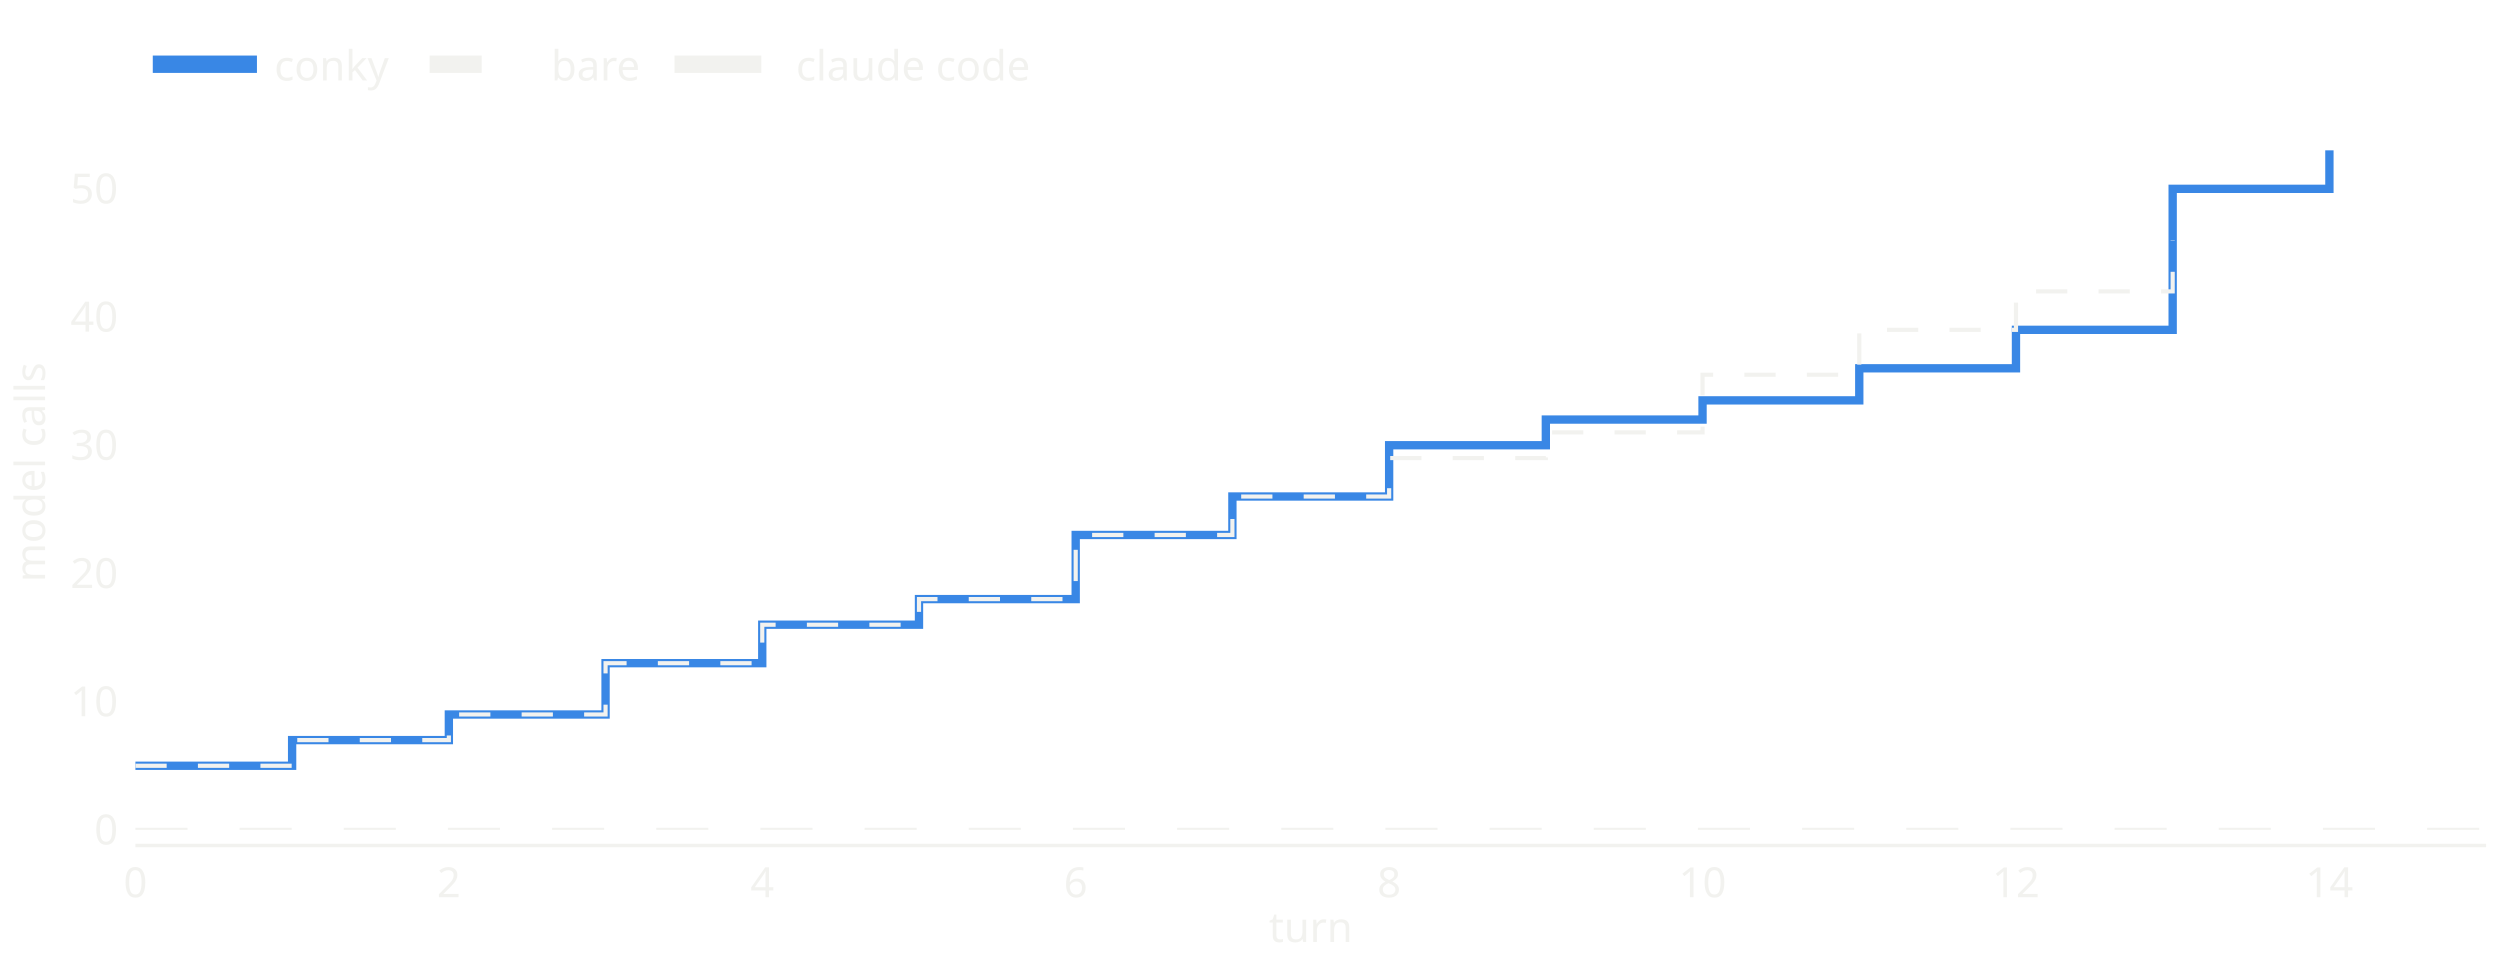
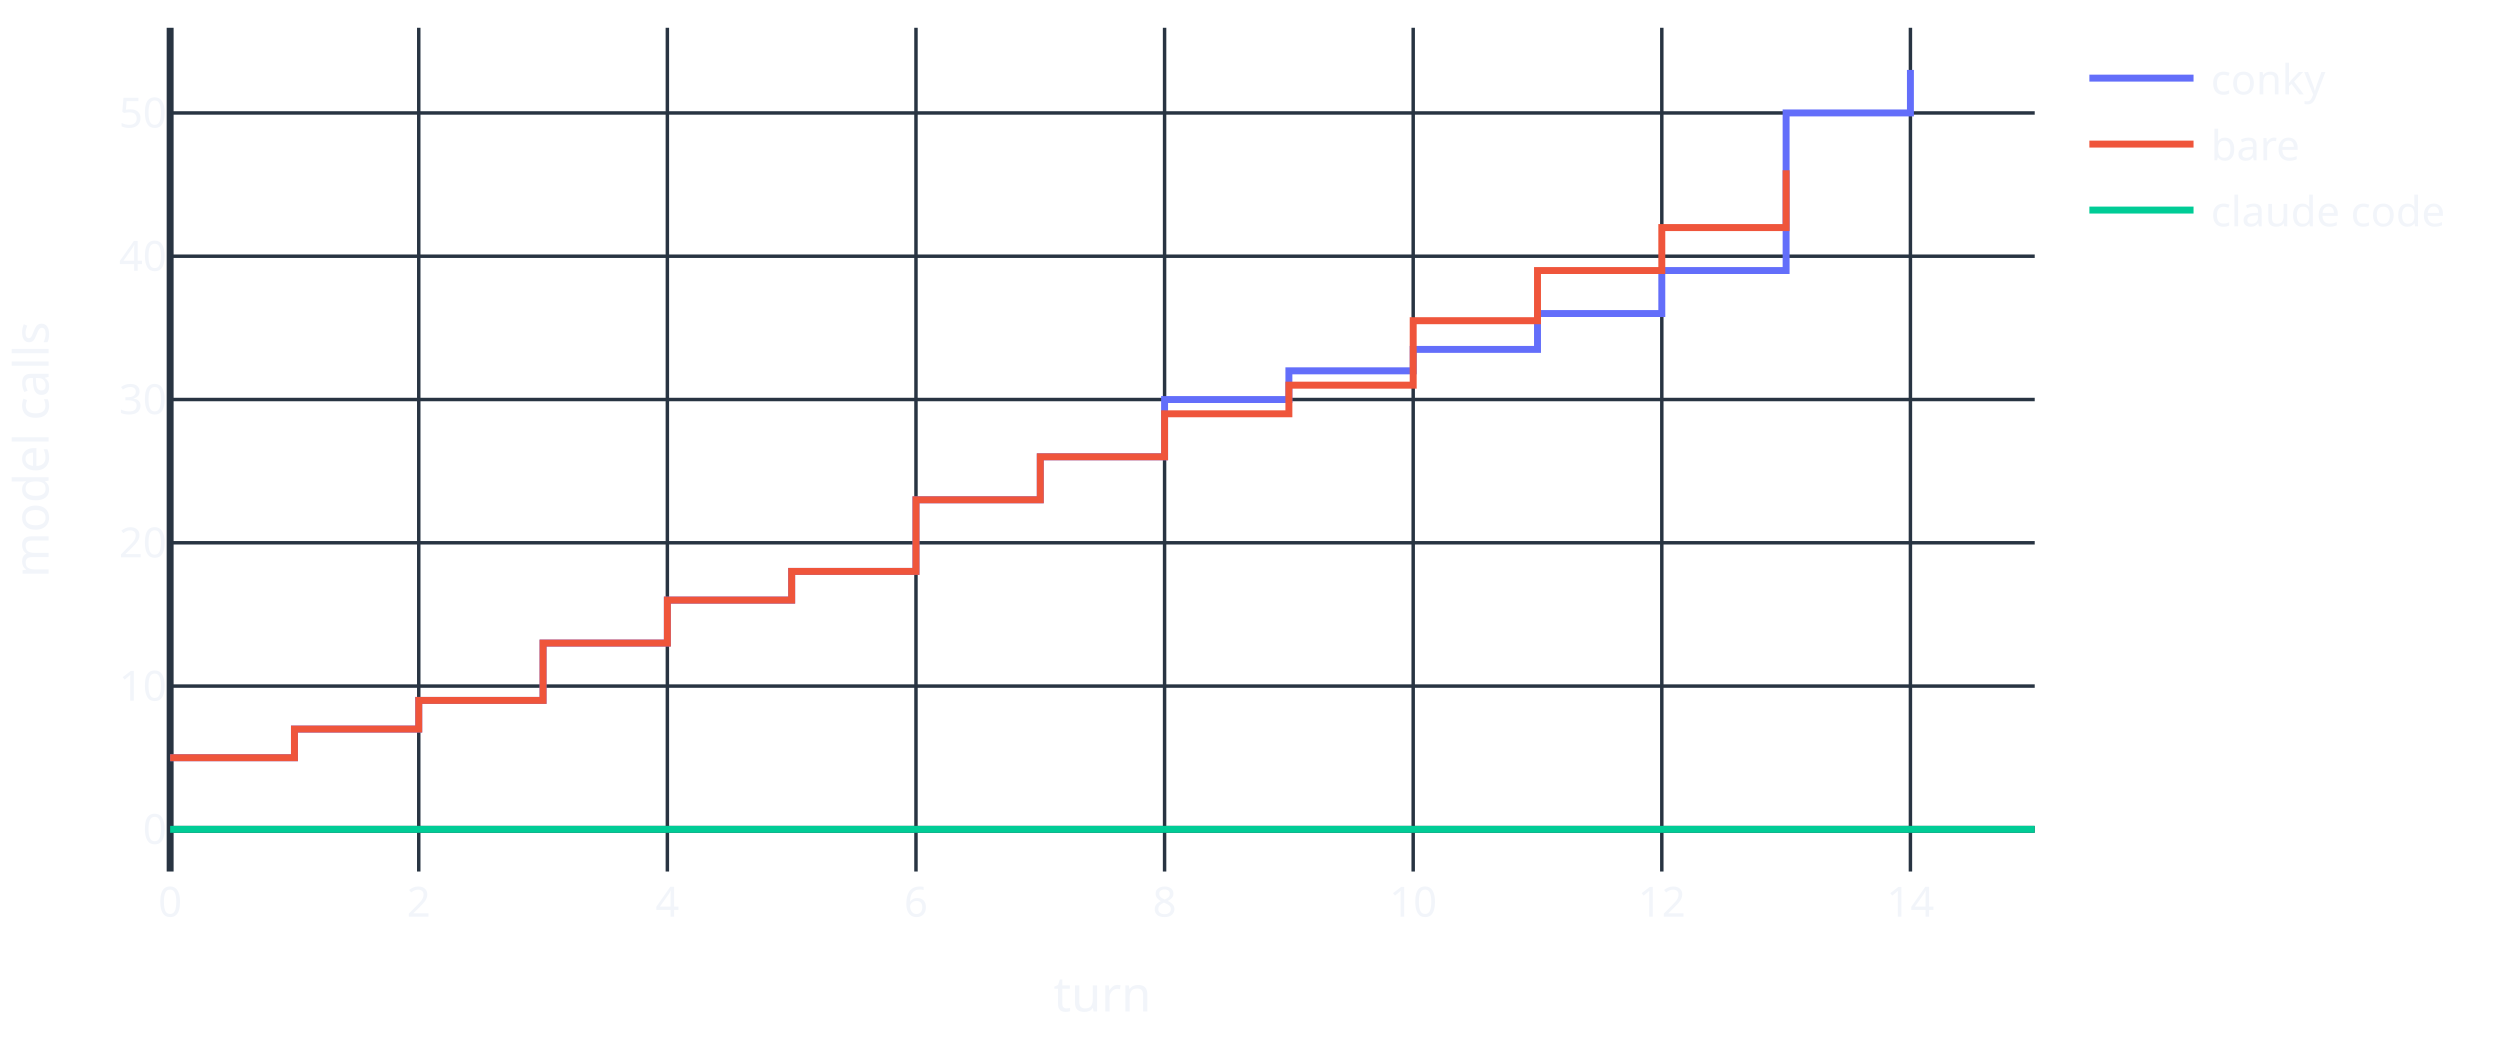
- <svg xmlns="http://www.w3.org/2000/svg" class="main-svg" width="720" height="280" style="" viewBox="0 0 720 280" font-family="-apple-system, BlinkMacSystemFont, &quot;Segoe UI&quot;, &quot;Noto Sans&quot;, Helvetica, Arial, sans-serif">
-   <rect x="0" y="0" width="720" height="280" style="fill: none;" />
+ <svg xmlns="http://www.w3.org/2000/svg" class="main-svg" width="720" height="300" style="" viewBox="0 0 720 300" font-family="-apple-system, BlinkMacSystemFont, &quot;Segoe UI&quot;, &quot;Noto Sans&quot;, Helvetica, Arial, sans-serif">
+   <rect x="0" y="0" width="720" height="300" style="fill: rgb(0, 0, 0); fill-opacity: 0;" />
  <defs id="defs-spend-dark">
    <g class="clips">
      <clipPath id="clipspend-darkxyplot" class="plotclip">
-         <rect width="677" height="206" />
+         <rect width="537" height="243" />
      </clipPath>
      <clipPath class="axesclip" id="clipspend-darkx">
-         <rect x="39" y="0" width="677" height="280" />
+         <rect x="49" y="0" width="537" height="300" />
      </clipPath>
      <clipPath class="axesclip" id="clipspend-darky">
-         <rect x="0" y="33" width="720" height="206" />
+         <rect x="0" y="8" width="720" height="243" />
      </clipPath>
      <clipPath class="axesclip" id="clipspend-darkxy">
-         <rect x="39" y="33" width="677" height="206" />
+         <rect x="49" y="8" width="537" height="243" />
      </clipPath>
    </g>
    <g class="gradients" />
    <g class="patterns" />
  </defs>
  <g class="bglayer">
-     <rect class="bg" x="35" y="29" width="685" height="214" style="fill: none; stroke-width: 0;" />
+     <rect class="bg" x="49" y="8" width="537" height="243" style="fill: rgb(0, 0, 0); fill-opacity: 0; stroke-width: 0;" />
  </g>
  <g class="layer-below">
    <g class="imagelayer" />
    <g class="shapelayer" />
  </g>
  <g class="cartesianlayer">
    <g class="subplot xy">
      <g class="layer-subplot">
        <g class="shapelayer" />
        <g class="imagelayer" />
      </g>
      <g class="minor-gridlayer">
        <g class="x" />
        <g class="y" />
      </g>
      <g class="gridlayer">
-         <g class="x" />
-         <g class="y" />
-       </g>
-       <g class="zerolinelayer" />
+         <g class="x">
+           <path class="xgrid crisp" transform="translate(120.6,0)" d="M0,8v243" style="stroke: rgb(40, 52, 66); stroke-opacity: 1; stroke-width: 1px;" />
+           <path class="xgrid crisp" transform="translate(192.2,0)" d="M0,8v243" style="stroke: rgb(40, 52, 66); stroke-opacity: 1; stroke-width: 1px;" />
+           <path class="xgrid crisp" transform="translate(263.8,0)" d="M0,8v243" style="stroke: rgb(40, 52, 66); stroke-opacity: 1; stroke-width: 1px;" />
+           <path class="xgrid crisp" transform="translate(335.4,0)" d="M0,8v243" style="stroke: rgb(40, 52, 66); stroke-opacity: 1; stroke-width: 1px;" />
+           <path class="xgrid crisp" transform="translate(407,0)" d="M0,8v243" style="stroke: rgb(40, 52, 66); stroke-opacity: 1; stroke-width: 1px;" />
+           <path class="xgrid crisp" transform="translate(478.6,0)" d="M0,8v243" style="stroke: rgb(40, 52, 66); stroke-opacity: 1; stroke-width: 1px;" />
+           <path class="xgrid crisp" transform="translate(550.2,0)" d="M0,8v243" style="stroke: rgb(40, 52, 66); stroke-opacity: 1; stroke-width: 1px;" />
+         </g>
+         <g class="y">
+           <path class="ygrid crisp" transform="translate(0,197.59)" d="M49,0h537" style="stroke: rgb(40, 52, 66); stroke-opacity: 1; stroke-width: 1px;" />
+           <path class="ygrid crisp" transform="translate(0,156.32)" d="M49,0h537" style="stroke: rgb(40, 52, 66); stroke-opacity: 1; stroke-width: 1px;" />
+           <path class="ygrid crisp" transform="translate(0,115.06)" d="M49,0h537" style="stroke: rgb(40, 52, 66); stroke-opacity: 1; stroke-width: 1px;" />
+           <path class="ygrid crisp" transform="translate(0,73.79)" d="M49,0h537" style="stroke: rgb(40, 52, 66); stroke-opacity: 1; stroke-width: 1px;" />
+           <path class="ygrid crisp" transform="translate(0,32.53)" d="M49,0h537" style="stroke: rgb(40, 52, 66); stroke-opacity: 1; stroke-width: 1px;" />
+         </g>
+       </g>
+       <g class="zerolinelayer">
+         <path class="xzl zl crisp" transform="translate(49,0)" d="M0,8v243" style="stroke: rgb(40, 52, 66); stroke-opacity: 1; stroke-width: 2px;" />
+         <path class="yzl zl crisp" transform="translate(0,238.85)" d="M49,0h537" style="stroke: rgb(40, 52, 66); stroke-opacity: 1; stroke-width: 2px;" />
+       </g>
      <g class="layer-between">
        <g class="shapelayer" />
        <g class="imagelayer" />
      </g>
      <path class="xlines-below" />
      <path class="ylines-below" />
      <g class="overlines-below" />
      <g class="xaxislayer-below" />
      <g class="yaxislayer-below" />
      <g class="overaxes-below" />
      <g class="overplot">
-         <g class="xy" transform="translate(39,33)" clip-path="url(#clipspend-darkxyplot)">
+         <g class="xy" transform="translate(49,8)" clip-path="url(#clipspend-darkxyplot)">
          <g class="scatterlayer mlayer">
            <g class="trace scatter tracet0" style="stroke-miterlimit: 2; opacity: 1;">
              <g class="fills" />
              <g class="errorbars" />
              <g class="lines">
-                 <path class="js-line" d="M0,187.54H45.13V180.15H90.27V172.77H135.4V158H180.53V146.92H225.67V139.54H270.8V121.07H315.93V110H361.07V95.23H406.2V87.84H451.33V82.3H496.47V73.07H541.6V61.99H586.73V21.38H631.87V10.3" style="vector-effect: none; fill: none; stroke: #3987e5; stroke-opacity: 1; stroke-width: 2.4px; opacity: 1;" />
+                 <path class="js-line" d="M0,210.22H35.8V201.97H71.6V193.71H107.4V177.21H143.2V164.83H179V156.57H214.8V135.94H250.6V123.56H286.4V107.06H322.2V98.8H358V92.62H393.8V82.3H429.6V69.92H465.4V24.53H501.2V12.15" style="vector-effect: none; fill: none; stroke: rgb(99, 110, 250); stroke-opacity: 1; stroke-width: 2px; opacity: 1;" />
              </g>
              <g class="points" />
              <g class="text" />
            </g>
            <g class="trace scatter tracet1" style="stroke-miterlimit: 2; opacity: 1;">
              <g class="fills" />
              <g class="errorbars" />
              <g class="lines">
-                 <path class="js-line" d="M0,187.54H45.13V180.15H90.27V172.77H135.4V158H180.53V146.92H225.67V139.54H270.8V121.07H315.93V110H361.07V98.92H406.2V91.53H451.33V74.92H496.47V61.99H541.6V50.92H586.73V36.15" style="vector-effect: none; fill: none; stroke: #f2f2ef; stroke-opacity: 1; stroke-dasharray: 9px, 9px; stroke-width: 1.2px; opacity: 1;" />
+                 <path class="js-line" d="M0,210.22H35.8V201.97H71.6V193.71H107.4V177.21H143.2V164.83H179V156.57H214.8V135.94H250.6V123.56H286.4V111.18H322.2V102.93H358V84.36H393.8V69.92H429.6V57.54H465.4V41.03" style="vector-effect: none; fill: none; stroke: rgb(239, 85, 59); stroke-opacity: 1; stroke-width: 2px; opacity: 1;" />
              </g>
              <g class="points" />
              <g class="text" />
            </g>
            <g class="trace scatter tracet2" style="stroke-miterlimit: 2; opacity: 1;">
              <g class="fills" />
              <g class="errorbars" />
              <g class="lines">
-                 <path class="js-line" d="M0,206H45.13V206H90.27V206H135.4V206H180.53V206H225.67V206H270.8V206H315.93V206H361.07V206H406.2V206H451.33V206H496.47V206H541.6V206H586.73V206H631.87V206H677V206" style="vector-effect: none; fill: none; stroke: #f2f2ef; stroke-opacity: 1; stroke-dasharray: 15px, 15px; stroke-width: 1.2px; opacity: 1;" />
+                 <path class="js-line" d="M0,230.85H35.8V230.85H71.6V230.85H107.4V230.85H143.2V230.85H179V230.85H214.8V230.85H250.6V230.85H286.4V230.85H322.2V230.85H358V230.85H393.8V230.85H429.6V230.85H465.4V230.85H501.2V230.85H537V230.85" style="vector-effect: none; fill: none; stroke: rgb(0, 204, 150); stroke-opacity: 1; stroke-width: 2px; opacity: 1;" />
              </g>
              <g class="points" />
              <g class="text" />
            </g>
          </g>
        </g>
      </g>
      <g class="zerolinelayer-above" />
-       <path class="xlines-above crisp" d="M39,243.5H716" style="fill: none; stroke-width: 1px; stroke: #f2f2ef; stroke-opacity: 1;" />
+       <path class="xlines-above crisp" d="M0,0" style="fill: none;" />
      <path class="ylines-above crisp" d="M0,0" style="fill: none;" />
      <g class="overlines-above" />
      <g class="xaxislayer-above">
        <g class="xtick">
-           <text text-anchor="middle" x="0" y="258.4" transform="translate(39,0)" style="font-size: 12px; fill: #f2f2ef; fill-opacity: 1; white-space: pre;">0</text>
-         </g>
-         <g class="xtick">
-           <text text-anchor="middle" x="0" y="258.4" style="font-size: 12px; fill: #f2f2ef; fill-opacity: 1; white-space: pre;" transform="translate(129.27,0)">2</text>
-         </g>
-         <g class="xtick">
-           <text text-anchor="middle" x="0" y="258.4" style="font-size: 12px; fill: #f2f2ef; fill-opacity: 1; white-space: pre;" transform="translate(219.53,0)">4</text>
-         </g>
-         <g class="xtick">
-           <text text-anchor="middle" x="0" y="258.4" style="font-size: 12px; fill: #f2f2ef; fill-opacity: 1; white-space: pre;" transform="translate(309.8,0)">6</text>
-         </g>
-         <g class="xtick">
-           <text text-anchor="middle" x="0" y="258.4" style="font-size: 12px; fill: #f2f2ef; fill-opacity: 1; white-space: pre;" transform="translate(400.07,0)">8</text>
-         </g>
-         <g class="xtick">
-           <text text-anchor="middle" x="0" y="258.4" style="font-size: 12px; fill: #f2f2ef; fill-opacity: 1; white-space: pre;" transform="translate(490.33,0)">10</text>
-         </g>
-         <g class="xtick">
-           <text text-anchor="middle" x="0" y="258.4" style="font-size: 12px; fill: #f2f2ef; fill-opacity: 1; white-space: pre;" transform="translate(580.6,0)">12</text>
-         </g>
-         <g class="xtick">
-           <text text-anchor="middle" x="0" y="258.4" style="font-size: 12px; fill: #f2f2ef; fill-opacity: 1; white-space: pre;" transform="translate(670.87,0)">14</text>
+           <text text-anchor="middle" x="0" y="264" transform="translate(49,0)" style="font-size: 12px; fill: rgb(242, 245, 250); fill-opacity: 1; white-space: pre;">0</text>
+         </g>
+         <g class="xtick">
+           <text text-anchor="middle" x="0" y="264" style="font-size: 12px; fill: rgb(242, 245, 250); fill-opacity: 1; white-space: pre;" transform="translate(120.6,0)">2</text>
+         </g>
+         <g class="xtick">
+           <text text-anchor="middle" x="0" y="264" style="font-size: 12px; fill: rgb(242, 245, 250); fill-opacity: 1; white-space: pre;" transform="translate(192.2,0)">4</text>
+         </g>
+         <g class="xtick">
+           <text text-anchor="middle" x="0" y="264" style="font-size: 12px; fill: rgb(242, 245, 250); fill-opacity: 1; white-space: pre;" transform="translate(263.8,0)">6</text>
+         </g>
+         <g class="xtick">
+           <text text-anchor="middle" x="0" y="264" style="font-size: 12px; fill: rgb(242, 245, 250); fill-opacity: 1; white-space: pre;" transform="translate(335.4,0)">8</text>
+         </g>
+         <g class="xtick">
+           <text text-anchor="middle" x="0" y="264" style="font-size: 12px; fill: rgb(242, 245, 250); fill-opacity: 1; white-space: pre;" transform="translate(407,0)">10</text>
+         </g>
+         <g class="xtick">
+           <text text-anchor="middle" x="0" y="264" style="font-size: 12px; fill: rgb(242, 245, 250); fill-opacity: 1; white-space: pre;" transform="translate(478.6,0)">12</text>
+         </g>
+         <g class="xtick">
+           <text text-anchor="middle" x="0" y="264" style="font-size: 12px; fill: rgb(242, 245, 250); fill-opacity: 1; white-space: pre;" transform="translate(550.2,0)">14</text>
        </g>
      </g>
      <g class="yaxislayer-above">
        <g class="ytick">
-           <text text-anchor="end" x="34" y="4.2" transform="translate(0,239)" style="font-size: 12px; fill: #f2f2ef; fill-opacity: 1; white-space: pre;">0</text>
-         </g>
-         <g class="ytick">
-           <text text-anchor="end" x="34" y="4.2" style="font-size: 12px; fill: #f2f2ef; fill-opacity: 1; white-space: pre;" transform="translate(0,202.08)">10</text>
-         </g>
-         <g class="ytick">
-           <text text-anchor="end" x="34" y="4.2" style="font-size: 12px; fill: #f2f2ef; fill-opacity: 1; white-space: pre;" transform="translate(0,165.15)">20</text>
-         </g>
-         <g class="ytick">
-           <text text-anchor="end" x="34" y="4.2" style="font-size: 12px; fill: #f2f2ef; fill-opacity: 1; white-space: pre;" transform="translate(0,128.23)">30</text>
-         </g>
-         <g class="ytick">
-           <text text-anchor="end" x="34" y="4.2" style="font-size: 12px; fill: #f2f2ef; fill-opacity: 1; white-space: pre;" transform="translate(0,91.3)">40</text>
-         </g>
-         <g class="ytick">
-           <text text-anchor="end" x="34" y="4.2" style="font-size: 12px; fill: #f2f2ef; fill-opacity: 1; white-space: pre;" transform="translate(0,54.38)">50</text>
+           <text text-anchor="end" x="48" y="4.2" transform="translate(0,238.85)" style="font-size: 12px; fill: rgb(242, 245, 250); fill-opacity: 1; white-space: pre;">0</text>
+         </g>
+         <g class="ytick">
+           <text text-anchor="end" x="48" y="4.2" style="font-size: 12px; fill: rgb(242, 245, 250); fill-opacity: 1; white-space: pre;" transform="translate(0,197.59)">10</text>
+         </g>
+         <g class="ytick">
+           <text text-anchor="end" x="48" y="4.2" style="font-size: 12px; fill: rgb(242, 245, 250); fill-opacity: 1; white-space: pre;" transform="translate(0,156.32)">20</text>
+         </g>
+         <g class="ytick">
+           <text text-anchor="end" x="48" y="4.2" style="font-size: 12px; fill: rgb(242, 245, 250); fill-opacity: 1; white-space: pre;" transform="translate(0,115.06)">30</text>
+         </g>
+         <g class="ytick">
+           <text text-anchor="end" x="48" y="4.2" style="font-size: 12px; fill: rgb(242, 245, 250); fill-opacity: 1; white-space: pre;" transform="translate(0,73.79)">40</text>
+         </g>
+         <g class="ytick">
+           <text text-anchor="end" x="48" y="4.2" style="font-size: 12px; fill: rgb(242, 245, 250); fill-opacity: 1; white-space: pre;" transform="translate(0,32.53)">50</text>
        </g>
      </g>
      <g class="overaxes-above" />
    </g>
  </g>
  <g class="polarlayer" />
  <g class="smithlayer" />
  <g class="ternarylayer" />
  <g class="geolayer" />
  <g class="funnelarealayer" />
  <g class="pielayer" />
  <g class="iciclelayer" />
  <g class="treemaplayer" />
  <g class="sunburstlayer" />
  <g class="glimages" />
  <defs id="topdefs-spend-dark">
    <g class="clips" />
    <clipPath id="legendspend-dark">
-       <rect width="265" height="29" x="0" y="0" />
+       <rect width="115" height="67" x="0" y="0" />
    </clipPath>
  </defs>
  <g class="layer-above">
    <g class="imagelayer" />
    <g class="shapelayer" />
  </g>
  <g class="infolayer">
-     <g class="legend" pointer-events="all" transform="translate(39,4)">
-       <rect class="bg" shape-rendering="crispEdges" style="stroke: #f2f2ef; stroke-opacity: 1; fill: none; stroke-width: 0px;" width="265" height="29" x="0" y="0" />
+     <g class="legend" pointer-events="all" transform="translate(596.74,8)">
+       <rect class="bg" shape-rendering="crispEdges" style="stroke: rgb(68, 68, 68); stroke-opacity: 1; fill: rgb(0, 0, 0); fill-opacity: 0; stroke-width: 0px;" width="115" height="67" x="0" y="0" />
      <g class="scrollbox" transform="" clip-path="url(#legendspend-dark)">
        <g class="groups">
          <g class="traces" transform="translate(0,14.5)" style="opacity: 1;">
-             <text class="legendtext" text-anchor="start" x="40" y="4.68" style="font-size: 12px; fill: #f2f2ef; fill-opacity: 1; white-space: pre;">conky</text>
+             <text class="legendtext" text-anchor="start" x="40" y="4.68" style="font-size: 12px; fill: rgb(242, 245, 250); fill-opacity: 1; white-space: pre;">conky</text>
            <g class="layers" style="opacity: 1;">
              <g class="legendfill" />
              <g class="legendlines">
-                 <path class="js-line" d="M5,0h30" style="fill: none; stroke: #3987e5; stroke-opacity: 1; stroke-width: 5px;" />
+                 <path class="js-line" d="M5,0h30" style="fill: none; stroke: rgb(99, 110, 250); stroke-opacity: 1; stroke-width: 2px;" />
              </g>
              <g class="legendsymbols">
                <g class="legendpoints" />
              </g>
            </g>
-             <rect class="legendtoggle" x="0" y="-9.5" width="77.227" height="19" style="fill: none;" />
-           </g>
-           <g class="traces" transform="translate(79.72656,14.5)" style="opacity: 1;">
-             <text class="legendtext" text-anchor="start" x="40" y="4.68" style="font-size: 12px; fill: #f2f2ef; fill-opacity: 1; white-space: pre;">bare</text>
+             <rect class="legendtoggle" x="0" y="-9.5" width="109.719" height="19" style="fill: rgb(0, 0, 0); fill-opacity: 0;" />
+           </g>
+           <g class="traces" transform="translate(0,33.5)" style="opacity: 1;">
+             <text class="legendtext" text-anchor="start" x="40" y="4.68" style="font-size: 12px; fill: rgb(242, 245, 250); fill-opacity: 1; white-space: pre;">bare</text>
            <g class="layers" style="opacity: 1;">
              <g class="legendfill" />
              <g class="legendlines">
-                 <path class="js-line" d="M5,0h30" style="fill: none; stroke: #f2f2ef; stroke-opacity: 1; stroke-dasharray: 15px, 15px; stroke-width: 5px;" />
+                 <path class="js-line" d="M5,0h30" style="fill: none; stroke: rgb(239, 85, 59); stroke-opacity: 1; stroke-width: 2px;" />
              </g>
              <g class="legendsymbols">
                <g class="legendpoints" />
              </g>
            </g>
-             <rect class="legendtoggle" x="0" y="-9.5" width="68.031" height="19" style="fill: none;" />
-           </g>
-           <g class="traces" transform="translate(150.2578,14.5)" style="opacity: 1;">
-             <text class="legendtext" text-anchor="start" x="40" y="4.68" style="font-size: 12px; fill: #f2f2ef; fill-opacity: 1; white-space: pre;">claude code</text>
+             <rect class="legendtoggle" x="0" y="-9.5" width="109.719" height="19" style="fill: rgb(0, 0, 0); fill-opacity: 0;" />
+           </g>
+           <g class="traces" transform="translate(0,52.5)" style="opacity: 1;">
+             <text class="legendtext" text-anchor="start" x="40" y="4.68" style="font-size: 12px; fill: rgb(242, 245, 250); fill-opacity: 1; white-space: pre;">claude code</text>
            <g class="layers" style="opacity: 1;">
              <g class="legendfill" />
              <g class="legendlines">
-                 <path class="js-line" d="M5,0h30" style="fill: none; stroke: #f2f2ef; stroke-opacity: 1; stroke-dasharray: 25px, 25px; stroke-width: 5px;" />
+                 <path class="js-line" d="M5,0h30" style="fill: none; stroke: rgb(0, 204, 150); stroke-opacity: 1; stroke-width: 2px;" />
              </g>
              <g class="legendsymbols">
                <g class="legendpoints" />
              </g>
            </g>
-             <rect class="legendtoggle" x="0" y="-9.5" width="112.219" height="19" style="fill: none;" />
-           </g>
-         </g>
-       </g>
+             <rect class="legendtoggle" x="0" y="-9.5" width="109.719" height="19" style="fill: rgb(0, 0, 0); fill-opacity: 0;" />
+           </g>
+         </g>
+       </g>
+       <rect class="scrollbar" rx="20" ry="3" width="0" height="0" style="fill: rgb(128, 139, 164); fill-opacity: 1;" x="0" y="0" />
    </g>
    <g class="g-gtitle" />
    <g class="g-xtitle">
-       <text class="xtitle" x="377.5" y="271.3" text-anchor="middle" style="opacity: 1; font-size: 12px; fill: #f2f2ef; fill-opacity: 1; white-space: pre;">turn</text>
-     </g>
-     <g class="g-ytitle">
-       <text class="ytitle" transform="rotate(-90,12.97188,136)" x="12.972" y="136" text-anchor="middle" style="opacity: 1; font-size: 12px; fill: #f2f2ef; fill-opacity: 1; white-space: pre;">model calls</text>
+       <text class="xtitle" x="317.5" y="291.3" text-anchor="middle" style="opacity: 1; font-size: 14px; fill: rgb(242, 245, 250); fill-opacity: 1; white-space: pre;">turn</text>
+     </g>
+     <g class="g-ytitle" transform="translate(0.7285156,0)">
+       <text class="ytitle" transform="rotate(-90,13.27188,129.5)" x="13.272" y="129.5" text-anchor="middle" style="opacity: 1; font-size: 14px; fill: rgb(242, 245, 250); fill-opacity: 1; white-space: pre;">model calls</text>
    </g>
  </g>
</svg>
